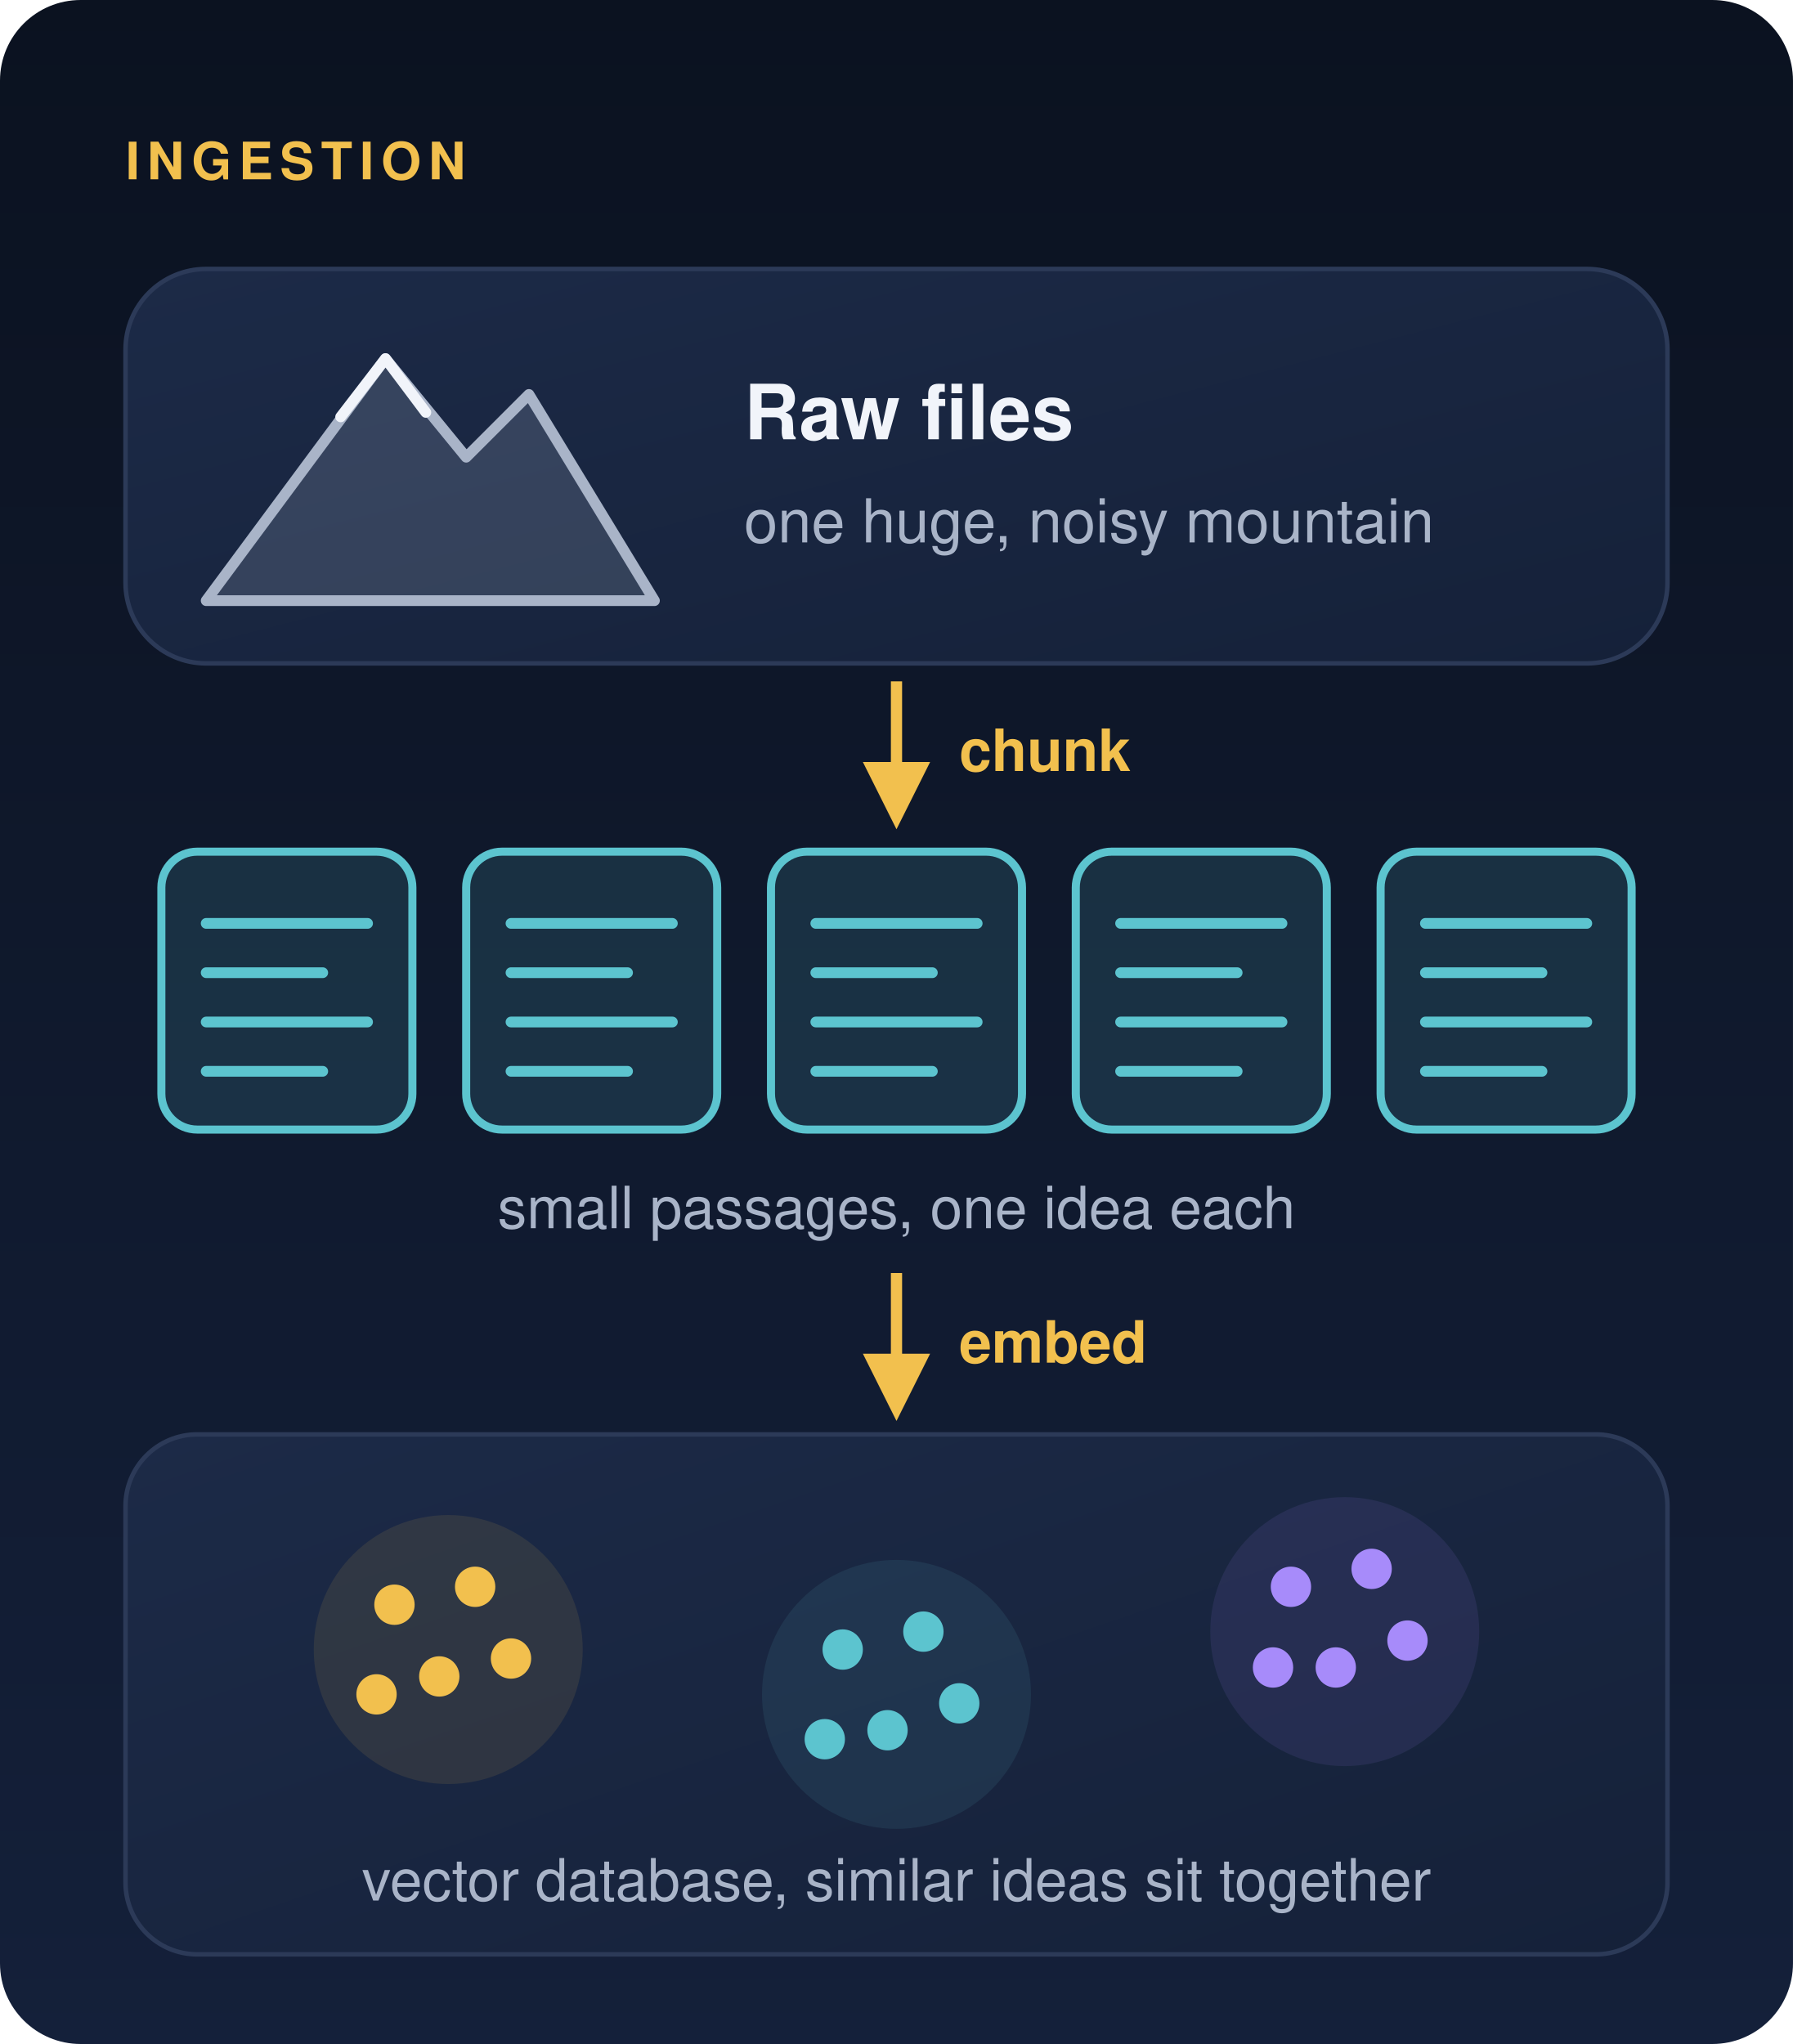
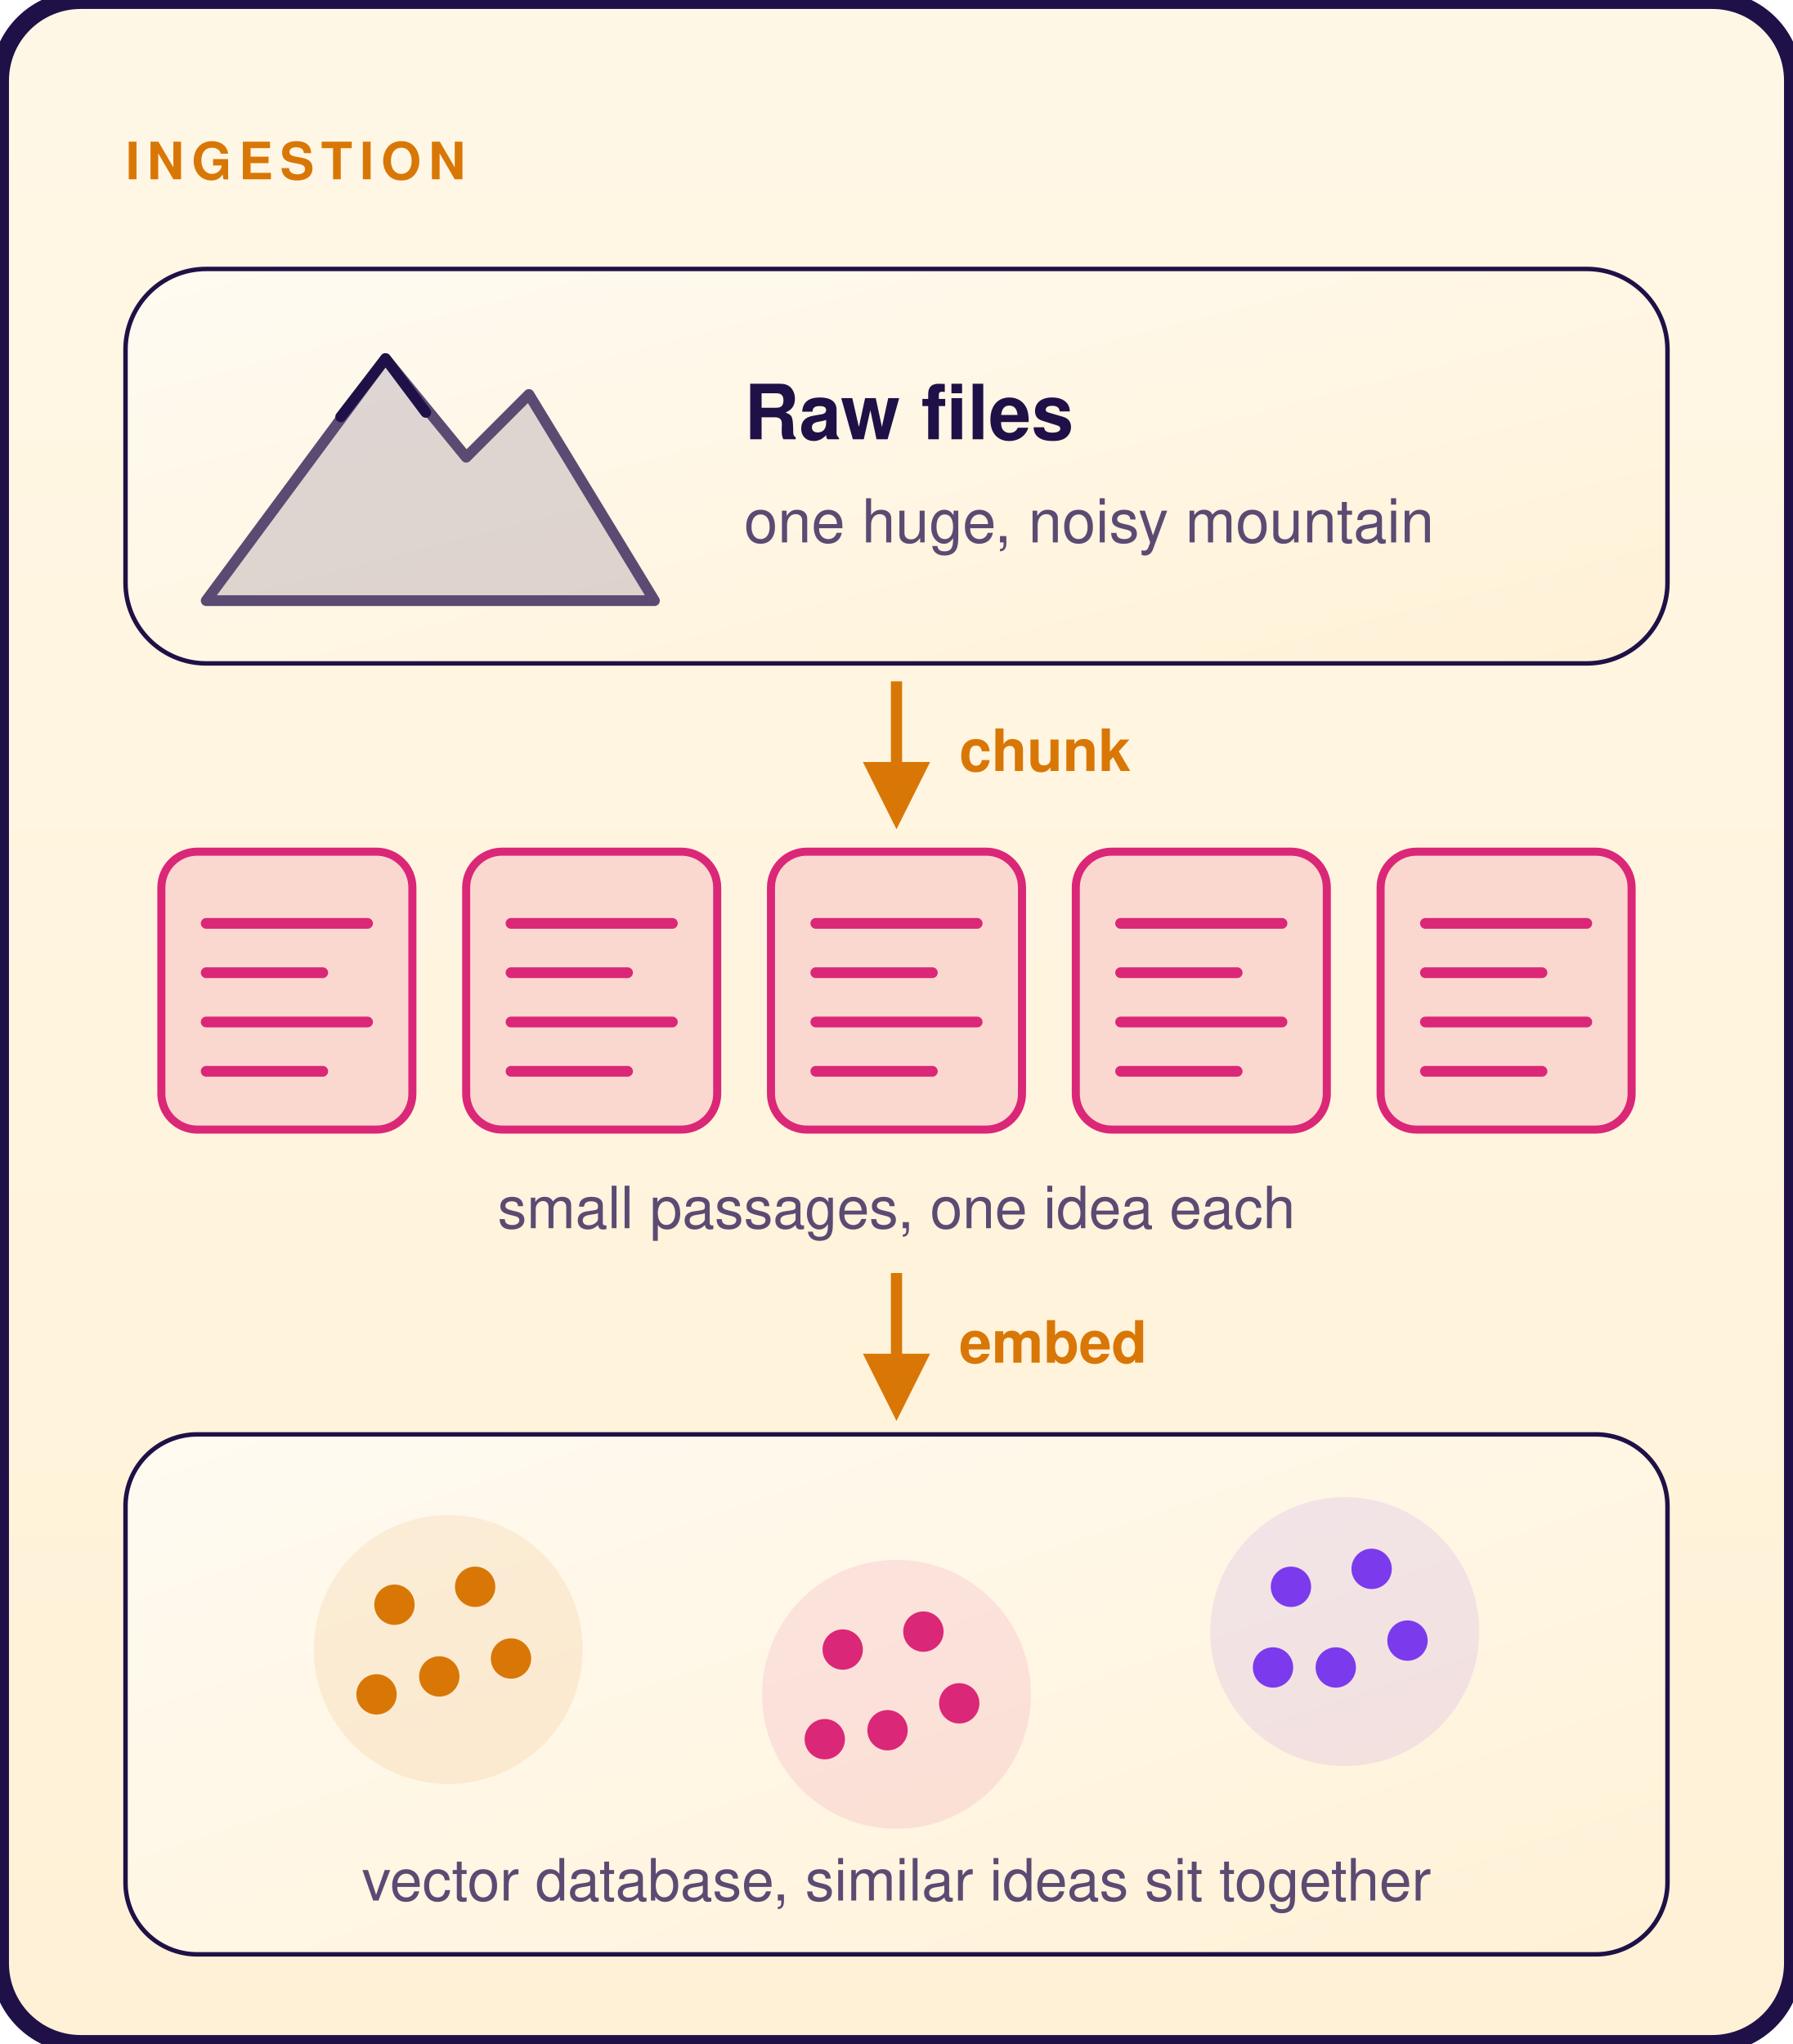
<svg xmlns="http://www.w3.org/2000/svg" viewBox="0 0 400 456" font-family="Segoe UI, Helvetica, Arial, sans-serif">
  <defs>
    <linearGradient id="bg" x1="0" y1="0" x2="0" y2="1">
-       <stop offset="0" stop-color="#0B1220" />
-       <stop offset="1" stop-color="#14203A" />
+       <stop offset="0" stop-color="#FFF7E6" />
+       <stop offset="1" stop-color="#FFF1D6" />
    </linearGradient>
    <radialGradient id="glowG" cx="0.5" cy="0.5" r="0.5">
-       <stop offset="0" stop-color="#F2C04E" stop-opacity="0.45" />
-       <stop offset="1" stop-color="#F2C04E" stop-opacity="0" />
+       <stop offset="0" stop-color="#D97706" stop-opacity="0.45" />
+       <stop offset="1" stop-color="#D97706" stop-opacity="0" />
    </radialGradient>
    <linearGradient id="tile" x1="0" y1="0" x2="1" y2="1">
-       <stop offset="0" stop-color="#1C2A47" />
-       <stop offset="1" stop-color="#152139" />
+       <stop offset="0" stop-color="#FFFBF2" />
+       <stop offset="1" stop-color="#FFF1D6" />
    </linearGradient>
    <marker id="aG" viewBox="0 0 10 10" refX="8" refY="5" markerWidth="6" markerHeight="6" orient="auto">
-       <path d="M0,0 L10,5 L0,10 z" fill="#F2C04E" />
+       <path d="M0,0 L10,5 L0,10 z" fill="#D97706" />
    </marker>
  </defs>
-   <rect width="400" height="456" rx="18" fill="url(#bg)" />
-   <text x="28" y="40" fill="#F2C04E" font-size="11.5" font-weight="800" letter-spacing="1.6">INGESTION</text>
-   <rect x="28" y="60" width="344" height="88" rx="18" fill="url(#tile)" stroke="#2C3A58" />
-   <path d="M46,134 L86,80 L104,102 L118,88 L146,134 z" fill="#A9B4C8" fill-opacity="0.2" stroke="#A9B4C8" stroke-width="2.4" stroke-linejoin="round" />
-   <path d="M76,93 L86,80 L95,92" fill="none" stroke="#F1F4FA" stroke-width="2.4" stroke-linejoin="round" stroke-linecap="round" />
-   <text x="166" y="98" text-anchor="start" fill="#F1F4FA" font-size="17" font-weight="700">Raw files</text>
-   <text x="166" y="121" text-anchor="start" fill="#A9B4C8" font-size="13.5" font-weight="400">one huge, noisy mountain</text>
-   <line x1="200" y1="152" x2="200" y2="182" stroke="#F2C04E" stroke-width="2.5" marker-end="url(#aG)" />
-   <text x="214" y="172" fill="#F2C04E" font-size="13" font-weight="700">chunk</text>
-   <rect x="36" y="190" width="56" height="62" rx="8" fill="#5CC4CF" fill-opacity="0.14" stroke="#5CC4CF" stroke-width="1.8" />
-   <line x1="46" y1="206" x2="82" y2="206" stroke="#5CC4CF" stroke-width="2.4" stroke-linecap="round" />
-   <line x1="46" y1="217" x2="72" y2="217" stroke="#5CC4CF" stroke-width="2.4" stroke-linecap="round" />
-   <line x1="46" y1="228" x2="82" y2="228" stroke="#5CC4CF" stroke-width="2.4" stroke-linecap="round" />
-   <line x1="46" y1="239" x2="72" y2="239" stroke="#5CC4CF" stroke-width="2.4" stroke-linecap="round" />
-   <rect x="104" y="190" width="56" height="62" rx="8" fill="#5CC4CF" fill-opacity="0.14" stroke="#5CC4CF" stroke-width="1.8" />
-   <line x1="114" y1="206" x2="150" y2="206" stroke="#5CC4CF" stroke-width="2.4" stroke-linecap="round" />
-   <line x1="114" y1="217" x2="140" y2="217" stroke="#5CC4CF" stroke-width="2.4" stroke-linecap="round" />
-   <line x1="114" y1="228" x2="150" y2="228" stroke="#5CC4CF" stroke-width="2.4" stroke-linecap="round" />
-   <line x1="114" y1="239" x2="140" y2="239" stroke="#5CC4CF" stroke-width="2.4" stroke-linecap="round" />
-   <rect x="172" y="190" width="56" height="62" rx="8" fill="#5CC4CF" fill-opacity="0.14" stroke="#5CC4CF" stroke-width="1.8" />
-   <line x1="182" y1="206" x2="218" y2="206" stroke="#5CC4CF" stroke-width="2.4" stroke-linecap="round" />
-   <line x1="182" y1="217" x2="208" y2="217" stroke="#5CC4CF" stroke-width="2.4" stroke-linecap="round" />
-   <line x1="182" y1="228" x2="218" y2="228" stroke="#5CC4CF" stroke-width="2.4" stroke-linecap="round" />
-   <line x1="182" y1="239" x2="208" y2="239" stroke="#5CC4CF" stroke-width="2.4" stroke-linecap="round" />
-   <rect x="240" y="190" width="56" height="62" rx="8" fill="#5CC4CF" fill-opacity="0.14" stroke="#5CC4CF" stroke-width="1.8" />
-   <line x1="250" y1="206" x2="286" y2="206" stroke="#5CC4CF" stroke-width="2.4" stroke-linecap="round" />
-   <line x1="250" y1="217" x2="276" y2="217" stroke="#5CC4CF" stroke-width="2.4" stroke-linecap="round" />
-   <line x1="250" y1="228" x2="286" y2="228" stroke="#5CC4CF" stroke-width="2.4" stroke-linecap="round" />
-   <line x1="250" y1="239" x2="276" y2="239" stroke="#5CC4CF" stroke-width="2.4" stroke-linecap="round" />
-   <rect x="308" y="190" width="56" height="62" rx="8" fill="#5CC4CF" fill-opacity="0.14" stroke="#5CC4CF" stroke-width="1.8" />
-   <line x1="318" y1="206" x2="354" y2="206" stroke="#5CC4CF" stroke-width="2.4" stroke-linecap="round" />
-   <line x1="318" y1="217" x2="344" y2="217" stroke="#5CC4CF" stroke-width="2.4" stroke-linecap="round" />
-   <line x1="318" y1="228" x2="354" y2="228" stroke="#5CC4CF" stroke-width="2.4" stroke-linecap="round" />
-   <line x1="318" y1="239" x2="344" y2="239" stroke="#5CC4CF" stroke-width="2.4" stroke-linecap="round" />
-   <text x="200" y="274" text-anchor="middle" fill="#A9B4C8" font-size="13" font-weight="400">small passages, one idea each</text>
-   <line x1="200" y1="284" x2="200" y2="314" stroke="#F2C04E" stroke-width="2.5" marker-end="url(#aG)" />
-   <text x="214" y="304" fill="#F2C04E" font-size="13" font-weight="700">embed</text>
-   <rect x="28" y="320" width="344" height="116" rx="16" fill="url(#tile)" stroke="#2C3A58" />
-   <circle cx="100" cy="368" r="30" fill="#F2C04E" fill-opacity="0.1" />
-   <circle cx="88" cy="358" r="4.5" fill="#F2C04E" fill-opacity="1" />
-   <circle cx="106" cy="354" r="4.5" fill="#F2C04E" fill-opacity="1" />
-   <circle cx="98" cy="374" r="4.5" fill="#F2C04E" fill-opacity="1" />
-   <circle cx="114" cy="370" r="4.5" fill="#F2C04E" fill-opacity="1" />
-   <circle cx="84" cy="378" r="4.5" fill="#F2C04E" fill-opacity="1" />
-   <circle cx="200" cy="378" r="30" fill="#5CC4CF" fill-opacity="0.1" />
-   <circle cx="188" cy="368" r="4.5" fill="#5CC4CF" fill-opacity="1" />
-   <circle cx="206" cy="364" r="4.5" fill="#5CC4CF" fill-opacity="1" />
-   <circle cx="198" cy="386" r="4.5" fill="#5CC4CF" fill-opacity="1" />
-   <circle cx="214" cy="380" r="4.5" fill="#5CC4CF" fill-opacity="1" />
-   <circle cx="184" cy="388" r="4.5" fill="#5CC4CF" fill-opacity="1" />
-   <circle cx="300" cy="364" r="30" fill="#A78BFA" fill-opacity="0.1" />
-   <circle cx="288" cy="354" r="4.5" fill="#A78BFA" fill-opacity="1" />
-   <circle cx="306" cy="350" r="4.5" fill="#A78BFA" fill-opacity="1" />
-   <circle cx="298" cy="372" r="4.5" fill="#A78BFA" fill-opacity="1" />
-   <circle cx="314" cy="366" r="4.5" fill="#A78BFA" fill-opacity="1" />
-   <circle cx="284" cy="372" r="4.5" fill="#A78BFA" fill-opacity="1" />
-   <text x="200" y="424" text-anchor="middle" fill="#A9B4C8" font-size="13" font-weight="400">vector database, similar ideas sit together</text>
+   <rect width="400" height="456" rx="18" fill="url(#bg)" stroke="#1F1147" stroke-width="4" />
+   <text x="28" y="40" fill="#D97706" font-size="11.5" font-weight="800" letter-spacing="1.6">INGESTION</text>
+   <rect x="28" y="60" width="344" height="88" rx="18" fill="url(#tile)" stroke="#1F1147" />
+   <path d="M46,134 L86,80 L104,102 L118,88 L146,134 z" fill="#5B4B73" fill-opacity="0.2" stroke="#5B4B73" stroke-width="2.4" stroke-linejoin="round" />
+   <path d="M76,93 L86,80 L95,92" fill="none" stroke="#1F1147" stroke-width="2.4" stroke-linejoin="round" stroke-linecap="round" />
+   <text x="166" y="98" text-anchor="start" fill="#1F1147" font-size="17" font-weight="700">Raw files</text>
+   <text x="166" y="121" text-anchor="start" fill="#5B4B73" font-size="13.5" font-weight="400">one huge, noisy mountain</text>
+   <line x1="200" y1="152" x2="200" y2="182" stroke="#D97706" stroke-width="2.5" marker-end="url(#aG)" />
+   <text x="214" y="172" fill="#D97706" font-size="13" font-weight="700">chunk</text>
+   <rect x="36" y="190" width="56" height="62" rx="8" fill="#DB2777" fill-opacity="0.14" stroke="#DB2777" stroke-width="1.8" />
+   <line x1="46" y1="206" x2="82" y2="206" stroke="#DB2777" stroke-width="2.4" stroke-linecap="round" />
+   <line x1="46" y1="217" x2="72" y2="217" stroke="#DB2777" stroke-width="2.4" stroke-linecap="round" />
+   <line x1="46" y1="228" x2="82" y2="228" stroke="#DB2777" stroke-width="2.4" stroke-linecap="round" />
+   <line x1="46" y1="239" x2="72" y2="239" stroke="#DB2777" stroke-width="2.4" stroke-linecap="round" />
+   <rect x="104" y="190" width="56" height="62" rx="8" fill="#DB2777" fill-opacity="0.14" stroke="#DB2777" stroke-width="1.8" />
+   <line x1="114" y1="206" x2="150" y2="206" stroke="#DB2777" stroke-width="2.4" stroke-linecap="round" />
+   <line x1="114" y1="217" x2="140" y2="217" stroke="#DB2777" stroke-width="2.4" stroke-linecap="round" />
+   <line x1="114" y1="228" x2="150" y2="228" stroke="#DB2777" stroke-width="2.4" stroke-linecap="round" />
+   <line x1="114" y1="239" x2="140" y2="239" stroke="#DB2777" stroke-width="2.4" stroke-linecap="round" />
+   <rect x="172" y="190" width="56" height="62" rx="8" fill="#DB2777" fill-opacity="0.14" stroke="#DB2777" stroke-width="1.8" />
+   <line x1="182" y1="206" x2="218" y2="206" stroke="#DB2777" stroke-width="2.4" stroke-linecap="round" />
+   <line x1="182" y1="217" x2="208" y2="217" stroke="#DB2777" stroke-width="2.4" stroke-linecap="round" />
+   <line x1="182" y1="228" x2="218" y2="228" stroke="#DB2777" stroke-width="2.4" stroke-linecap="round" />
+   <line x1="182" y1="239" x2="208" y2="239" stroke="#DB2777" stroke-width="2.4" stroke-linecap="round" />
+   <rect x="240" y="190" width="56" height="62" rx="8" fill="#DB2777" fill-opacity="0.14" stroke="#DB2777" stroke-width="1.8" />
+   <line x1="250" y1="206" x2="286" y2="206" stroke="#DB2777" stroke-width="2.4" stroke-linecap="round" />
+   <line x1="250" y1="217" x2="276" y2="217" stroke="#DB2777" stroke-width="2.4" stroke-linecap="round" />
+   <line x1="250" y1="228" x2="286" y2="228" stroke="#DB2777" stroke-width="2.4" stroke-linecap="round" />
+   <line x1="250" y1="239" x2="276" y2="239" stroke="#DB2777" stroke-width="2.4" stroke-linecap="round" />
+   <rect x="308" y="190" width="56" height="62" rx="8" fill="#DB2777" fill-opacity="0.14" stroke="#DB2777" stroke-width="1.8" />
+   <line x1="318" y1="206" x2="354" y2="206" stroke="#DB2777" stroke-width="2.4" stroke-linecap="round" />
+   <line x1="318" y1="217" x2="344" y2="217" stroke="#DB2777" stroke-width="2.4" stroke-linecap="round" />
+   <line x1="318" y1="228" x2="354" y2="228" stroke="#DB2777" stroke-width="2.4" stroke-linecap="round" />
+   <line x1="318" y1="239" x2="344" y2="239" stroke="#DB2777" stroke-width="2.4" stroke-linecap="round" />
+   <text x="200" y="274" text-anchor="middle" fill="#5B4B73" font-size="13" font-weight="400">small passages, one idea each</text>
+   <line x1="200" y1="284" x2="200" y2="314" stroke="#D97706" stroke-width="2.5" marker-end="url(#aG)" />
+   <text x="214" y="304" fill="#D97706" font-size="13" font-weight="700">embed</text>
+   <rect x="28" y="320" width="344" height="116" rx="16" fill="url(#tile)" stroke="#1F1147" />
+   <circle cx="100" cy="368" r="30" fill="#D97706" fill-opacity="0.1" />
+   <circle cx="88" cy="358" r="4.5" fill="#D97706" fill-opacity="1" />
+   <circle cx="106" cy="354" r="4.5" fill="#D97706" fill-opacity="1" />
+   <circle cx="98" cy="374" r="4.5" fill="#D97706" fill-opacity="1" />
+   <circle cx="114" cy="370" r="4.5" fill="#D97706" fill-opacity="1" />
+   <circle cx="84" cy="378" r="4.5" fill="#D97706" fill-opacity="1" />
+   <circle cx="200" cy="378" r="30" fill="#DB2777" fill-opacity="0.1" />
+   <circle cx="188" cy="368" r="4.5" fill="#DB2777" fill-opacity="1" />
+   <circle cx="206" cy="364" r="4.5" fill="#DB2777" fill-opacity="1" />
+   <circle cx="198" cy="386" r="4.5" fill="#DB2777" fill-opacity="1" />
+   <circle cx="214" cy="380" r="4.5" fill="#DB2777" fill-opacity="1" />
+   <circle cx="184" cy="388" r="4.5" fill="#DB2777" fill-opacity="1" />
+   <circle cx="300" cy="364" r="30" fill="#7C3AED" fill-opacity="0.1" />
+   <circle cx="288" cy="354" r="4.5" fill="#7C3AED" fill-opacity="1" />
+   <circle cx="306" cy="350" r="4.5" fill="#7C3AED" fill-opacity="1" />
+   <circle cx="298" cy="372" r="4.5" fill="#7C3AED" fill-opacity="1" />
+   <circle cx="314" cy="366" r="4.5" fill="#7C3AED" fill-opacity="1" />
+   <circle cx="284" cy="372" r="4.5" fill="#7C3AED" fill-opacity="1" />
+   <text x="200" y="424" text-anchor="middle" fill="#5B4B73" font-size="13" font-weight="400">vector database, similar ideas sit together</text>
</svg>
